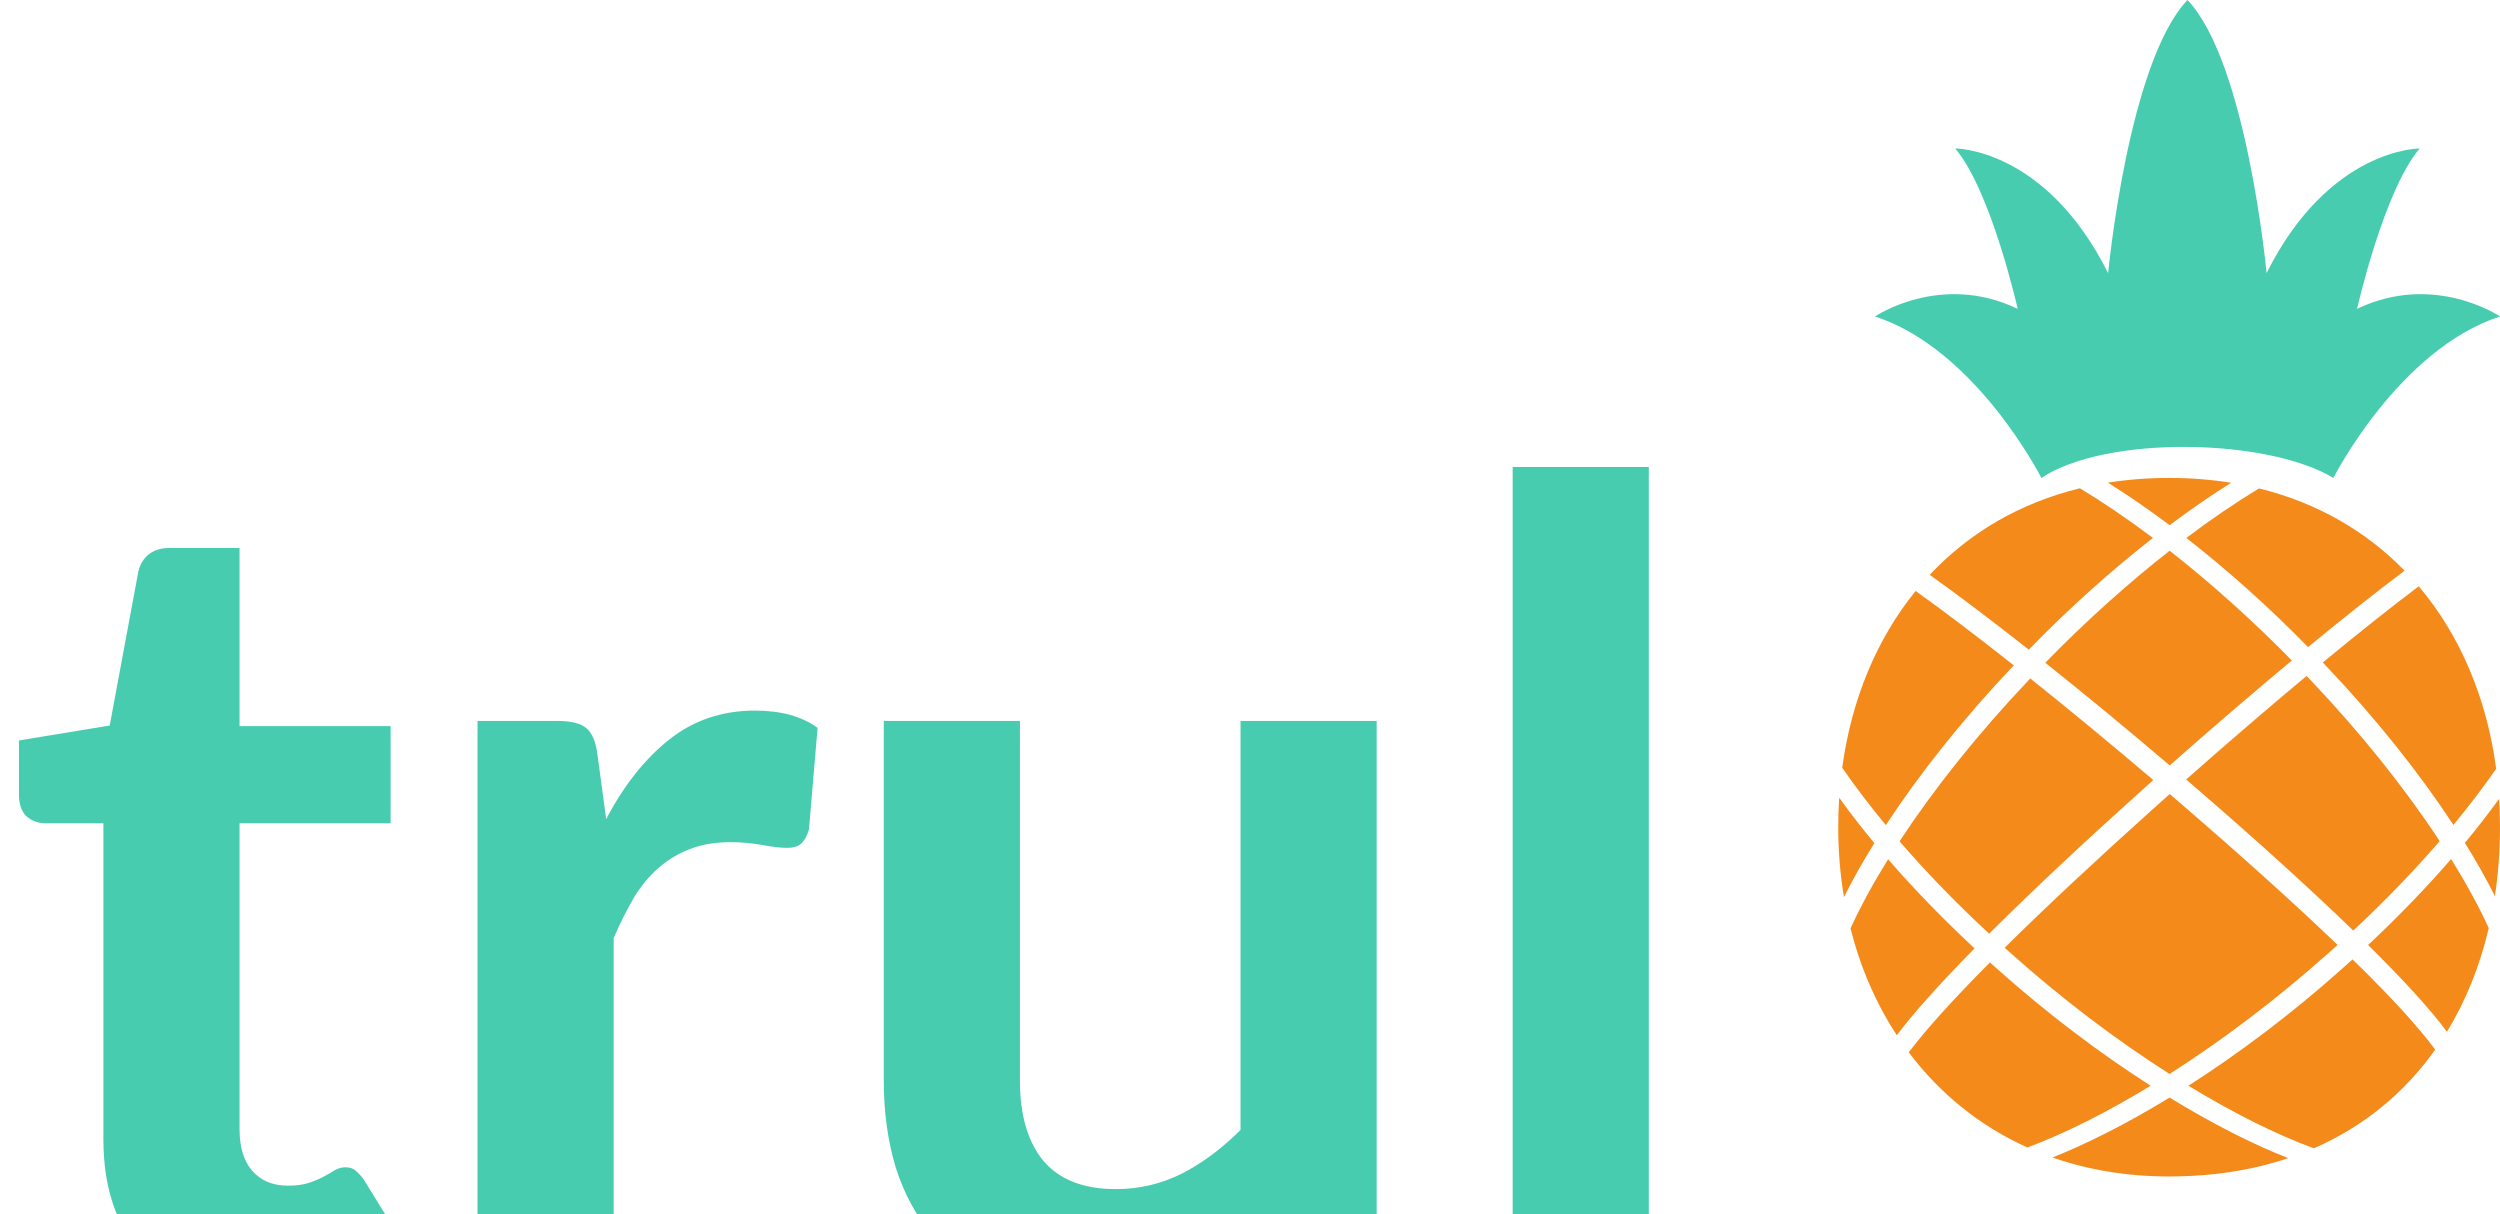
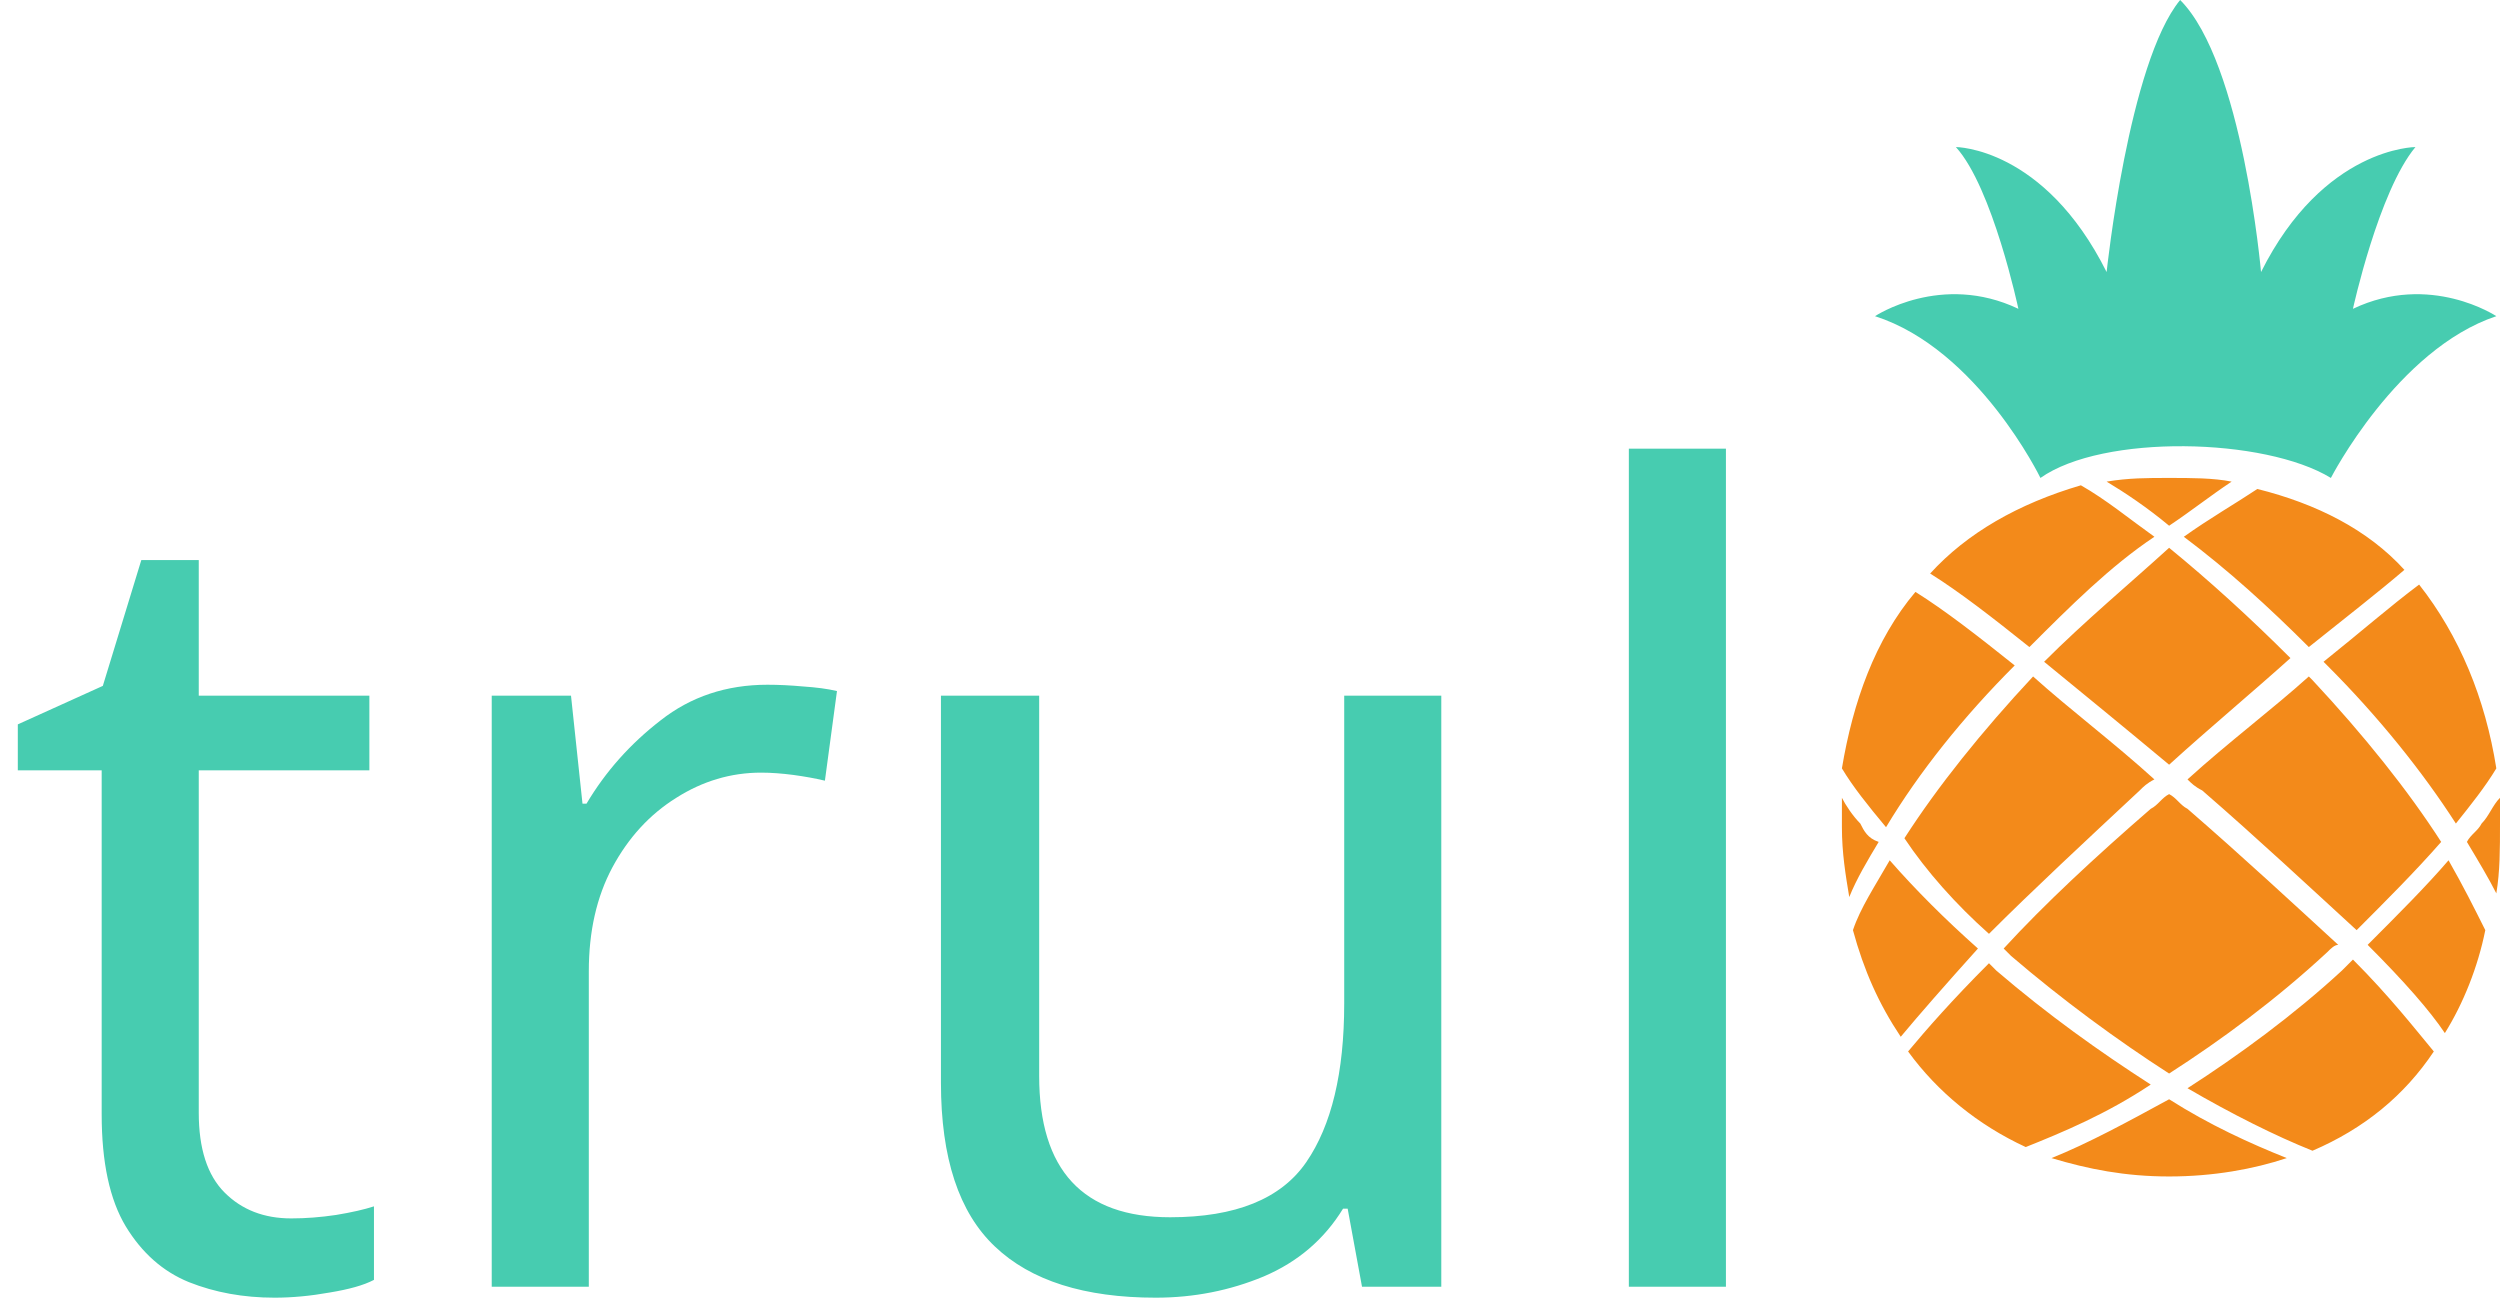
- <svg xmlns="http://www.w3.org/2000/svg" width="68px" height="33px" viewBox="0 0 68 33" version="1.1">
-   <defs />
-   <g id="Symbols" stroke="none" stroke-width="1" fill="none" fill-rule="evenodd">
+ <svg xmlns="http://www.w3.org/2000/svg" version="1.1" id="Layer_1" x="0px" y="0px" viewBox="0 0 68 35.3" style="enable-background:new 0 0 68 35.3;" xml:space="preserve">
+   <style type="text/css">
+ 	.st0{fill:#47CCB0;}
+ 	.st1{font-family:'Lato-Bold';}
+ 	.st2{font-size:30px;}
+ 	.st3{fill:#F38A1A;}
+ </style>
+   <g id="Symbols">
    <g id="Logo">
      <g id="logo">
-         <text id="trul" font-family="Lato-Bold, Lato" font-size="30" font-weight="bold" line-spacing="30" fill="#47CCB0">
-           <tspan x="0" y="35">trul</tspan>
-         </text>
+         <text transform="matrix(1 0 0 1 0 35)" class="st0 st1 st2">trul</text>
        <g transform="translate(50, 0)">
-           <path d="M4.106,25.396 C5.269,24.235 6.708,22.888 8.212,21.538 C8.331,21.431 8.45,21.324 8.57,21.217 C7.425,20.244 6.285,19.302 5.223,18.454 C5.211,18.467 5.199,18.48 5.187,18.493 C3.805,19.948 2.598,21.465 1.667,22.884 C2.39,23.719 3.21,24.569 4.106,25.396 Z M16.36,22.879 C15.43,21.462 14.224,19.947 12.844,18.495 C12.81,18.458 12.775,18.421 12.74,18.385 C11.699,19.253 10.583,20.212 9.463,21.202 C9.581,21.303 9.699,21.405 9.817,21.507 C11.358,22.839 12.831,24.17 14.009,25.311 C14.871,24.508 15.661,23.687 16.36,22.879 Z M9.012,29.212 C10.435,28.305 11.914,27.191 13.308,25.946 C13.401,25.865 13.492,25.783 13.583,25.702 C12.418,24.585 10.978,23.29 9.477,21.994 C9.324,21.862 9.17,21.73 9.017,21.598 C8.861,21.736 8.706,21.875 8.552,22.013 C7.086,23.329 5.677,24.641 4.527,25.779 C4.59,25.836 4.654,25.892 4.718,25.949 C6.111,27.193 7.589,28.305 9.012,29.212 Z M17.896,20.91 C17.642,19.003 16.924,17.288 15.79,15.947 C15.035,16.515 14.145,17.223 13.18,18.02 C13.205,18.046 13.231,18.073 13.256,18.099 C14.622,19.536 15.812,21.034 16.733,22.438 C17.163,21.917 17.553,21.405 17.896,20.91 Z M2.488,15.636 C3.262,16.186 4.182,16.882 5.183,17.671 C6.278,16.543 7.431,15.513 8.56,14.632 C7.879,14.12 7.211,13.666 6.574,13.281 C4.915,13.686 3.542,14.512 2.488,15.636 Z M12.779,17.601 C13.747,16.804 14.642,16.095 15.405,15.523 C14.37,14.46 13.041,13.678 11.445,13.285 C10.811,13.669 10.146,14.122 9.468,14.632 C10.575,15.495 11.704,16.501 12.779,17.601 Z M7.335,13.128 C7.879,13.469 8.442,13.856 9.014,14.285 C9.584,13.858 10.145,13.471 10.687,13.131 C10.151,13.045 9.589,13 9,13 C8.42,13 7.864,13.044 7.335,13.128 Z M5.632,18.027 C6.708,18.884 7.862,19.836 9.017,20.82 C10.149,19.817 11.28,18.846 12.338,17.966 C11.256,16.861 10.123,15.848 9.014,14.98 C7.885,15.864 6.732,16.897 5.632,18.027 Z M13.683,26.369 C12.335,27.573 10.906,28.648 9.525,29.532 C10.748,30.277 11.916,30.86 12.938,31.234 C14.313,30.634 15.416,29.707 16.237,28.551 C15.786,27.933 15.017,27.099 13.989,26.095 C13.887,26.187 13.785,26.278 13.683,26.369 Z M4.344,26.372 C4.271,26.308 4.199,26.243 4.126,26.178 C4.119,26.186 4.112,26.193 4.104,26.201 C3.136,27.176 2.392,27.996 1.918,28.623 C2.751,29.731 3.838,30.623 5.145,31.211 C6.152,30.837 7.299,30.262 8.498,29.532 C7.118,28.649 5.69,27.575 4.344,26.372 Z M5.828,31.483 C6.786,31.818 7.847,32 9,32 C10.196,32 11.276,31.825 12.24,31.502 C11.259,31.117 10.158,30.555 9.012,29.854 C7.882,30.544 6.797,31.099 5.828,31.483 Z M14.412,25.704 C15.383,26.663 16.115,27.464 16.557,28.065 C17.074,27.219 17.454,26.268 17.694,25.244 C17.424,24.656 17.08,24.024 16.671,23.366 C15.996,24.145 15.231,24.936 14.412,25.704 Z M17.976,21.727 C17.811,21.955 17.637,22.187 17.453,22.421 C17.322,22.588 17.186,22.757 17.045,22.926 C17.355,23.426 17.629,23.911 17.861,24.373 C17.954,23.768 18,23.141 18,22.5 C18,22.24 17.992,21.982 17.976,21.727 Z M4.775,18.098 C3.781,17.312 2.87,16.62 2.105,16.075 C1.037,17.39 0.357,19.047 0.108,20.883 C0.457,21.388 0.854,21.911 1.295,22.443 C2.216,21.038 3.407,19.537 4.775,18.098 Z M1.356,23.372 C0.947,24.031 0.603,24.663 0.334,25.252 C0.601,26.311 1.025,27.291 1.593,28.158 C2.057,27.542 2.777,26.742 3.708,25.796 C2.855,25.002 2.057,24.18 1.356,23.372 Z M0.571,22.423 C0.379,22.179 0.197,21.937 0.026,21.699 C0.009,21.963 0,22.23 0,22.5 C0,23.151 0.053,23.787 0.156,24.402 C0.39,23.933 0.667,23.44 0.982,22.932 C0.841,22.762 0.703,22.592 0.571,22.423 Z" id="Combined-Shape" fill="#F38A1A" />
-           <path d="M1,8.608 C3.754,9.505 5.526,13 5.526,13 C7.268,11.838 11.661,11.912 13.468,13 C13.468,13 15.242,9.505 18,8.608 C18,8.608 16.212,7.394 14.112,8.401 C14.112,8.401 14.838,5.186 15.815,4.039 C15.815,4.039 13.356,4.021 11.651,7.429 C11.651,7.429 11.115,1.696 9.5,0 C7.887,1.696 7.341,7.429 7.341,7.429 C5.637,4.021 3.182,4.039 3.182,4.039 C4.158,5.186 4.882,8.401 4.882,8.401 C2.785,7.394 1,8.608 1,8.608" id="Fill-29" fill="#47CCB0" />
+           <path id="Combined-Shape" class="st3" d="M4.1,25.4c1.2-1.2,2.6-2.5,4.1-3.9c0.1-0.1,0.2-0.2,0.4-0.3c-1.1-1-2.3-1.9-3.3-2.8      c0,0,0,0,0,0c-1.4,1.5-2.6,3-3.5,4.4C2.4,23.7,3.2,24.6,4.1,25.4z M16.4,22.9c-0.9-1.4-2.1-2.9-3.5-4.4c0,0-0.1-0.1-0.1-0.1      c-1,0.9-2.2,1.8-3.3,2.8c0.1,0.1,0.2,0.2,0.4,0.3c1.5,1.3,3,2.7,4.2,3.8C14.9,24.5,15.7,23.7,16.4,22.9z M9,29.2      c1.4-0.9,2.9-2,4.3-3.3c0.1-0.1,0.2-0.2,0.3-0.2c-1.2-1.1-2.6-2.4-4.1-3.7c-0.2-0.1-0.3-0.3-0.5-0.4c-0.2,0.1-0.3,0.3-0.5,0.4      c-1.5,1.3-2.9,2.6-4,3.8c0.1,0.1,0.1,0.1,0.2,0.2C6.1,27.2,7.6,28.3,9,29.2z M17.9,20.9c-0.3-1.9-1-3.6-2.1-5      c-0.8,0.6-1.6,1.3-2.6,2.1c0,0,0.1,0.1,0.1,0.1c1.4,1.4,2.6,2.9,3.5,4.3C17.2,21.9,17.6,21.4,17.9,20.9z M2.5,15.6      c0.8,0.5,1.7,1.2,2.7,2c1.1-1.1,2.2-2.2,3.4-3c-0.7-0.5-1.3-1-2-1.4C4.9,13.7,3.5,14.5,2.5,15.6z M12.8,17.6      c1-0.8,1.9-1.5,2.6-2.1c-1-1.1-2.4-1.8-4-2.2c-0.6,0.4-1.3,0.8-2,1.3C10.6,15.5,11.7,16.5,12.8,17.6z M7.3,13.1      c0.5,0.3,1.1,0.7,1.7,1.2c0.6-0.4,1.1-0.8,1.7-1.2C10.2,13,9.6,13,9,13C8.4,13,7.9,13,7.3,13.1z M5.6,18      c1.1,0.9,2.2,1.8,3.4,2.8c1.1-1,2.3-2,3.3-2.9c-1.1-1.1-2.2-2.1-3.3-3C7.9,15.9,6.7,16.9,5.6,18z M13.7,26.4      c-1.3,1.2-2.8,2.3-4.2,3.2c1.2,0.7,2.4,1.3,3.4,1.7c1.4-0.6,2.5-1.5,3.3-2.7c-0.5-0.6-1.2-1.5-2.2-2.5      C13.9,26.2,13.8,26.3,13.7,26.4z M4.3,26.4c-0.1-0.1-0.1-0.1-0.2-0.2c0,0,0,0,0,0c-1,1-1.7,1.8-2.2,2.4c0.8,1.1,1.9,2,3.2,2.6      c1-0.4,2.2-0.9,3.4-1.7C7.1,28.6,5.7,27.6,4.3,26.4z M5.8,31.5c1,0.3,2,0.5,3.2,0.5c1.2,0,2.3-0.2,3.2-0.5      c-1-0.4-2.1-0.9-3.2-1.6C7.9,30.5,6.8,31.1,5.8,31.5z M14.4,25.7c1,1,1.7,1.8,2.1,2.4c0.5-0.8,0.9-1.8,1.1-2.8      c-0.3-0.6-0.6-1.2-1-1.9C16,24.1,15.2,24.9,14.4,25.7z M18,21.7c-0.2,0.2-0.3,0.5-0.5,0.7c-0.1,0.2-0.3,0.3-0.4,0.5      c0.3,0.5,0.6,1,0.8,1.4c0.1-0.6,0.1-1.2,0.1-1.9C18,22.2,18,22,18,21.7z M4.8,18.1c-1-0.8-1.9-1.5-2.7-2c-1.1,1.3-1.7,3-2,4.8      c0.3,0.5,0.7,1,1.2,1.6C2.2,21,3.4,19.5,4.8,18.1z M1.4,23.4c-0.4,0.7-0.8,1.3-1,1.9c0.3,1.1,0.7,2,1.3,2.9      c0.5-0.6,1.2-1.4,2.1-2.4C2.9,25,2.1,24.2,1.4,23.4z M0.6,22.4c-0.2-0.2-0.4-0.5-0.5-0.7c0,0.3,0,0.5,0,0.8      c0,0.7,0.1,1.3,0.2,1.9c0.2-0.5,0.5-1,0.8-1.5C0.8,22.8,0.7,22.6,0.6,22.4z" />
+           <path id="Fill-29" class="st0" d="M1,8.6C3.8,9.5,5.5,13,5.5,13c1.7-1.2,6.1-1.1,7.9,0c0,0,1.8-3.5,4.5-4.4c0,0-1.8-1.2-3.9-0.2      c0,0,0.7-3.2,1.7-4.4c0,0-2.5,0-4.2,3.4c0,0-0.5-5.7-2.2-7.4C7.9,1.7,7.3,7.4,7.3,7.4C5.6,4,3.2,4,3.2,4c1,1.1,1.7,4.4,1.7,4.4      C2.8,7.4,1,8.6,1,8.6" />
        </g>
      </g>
    </g>
  </g>
</svg>
